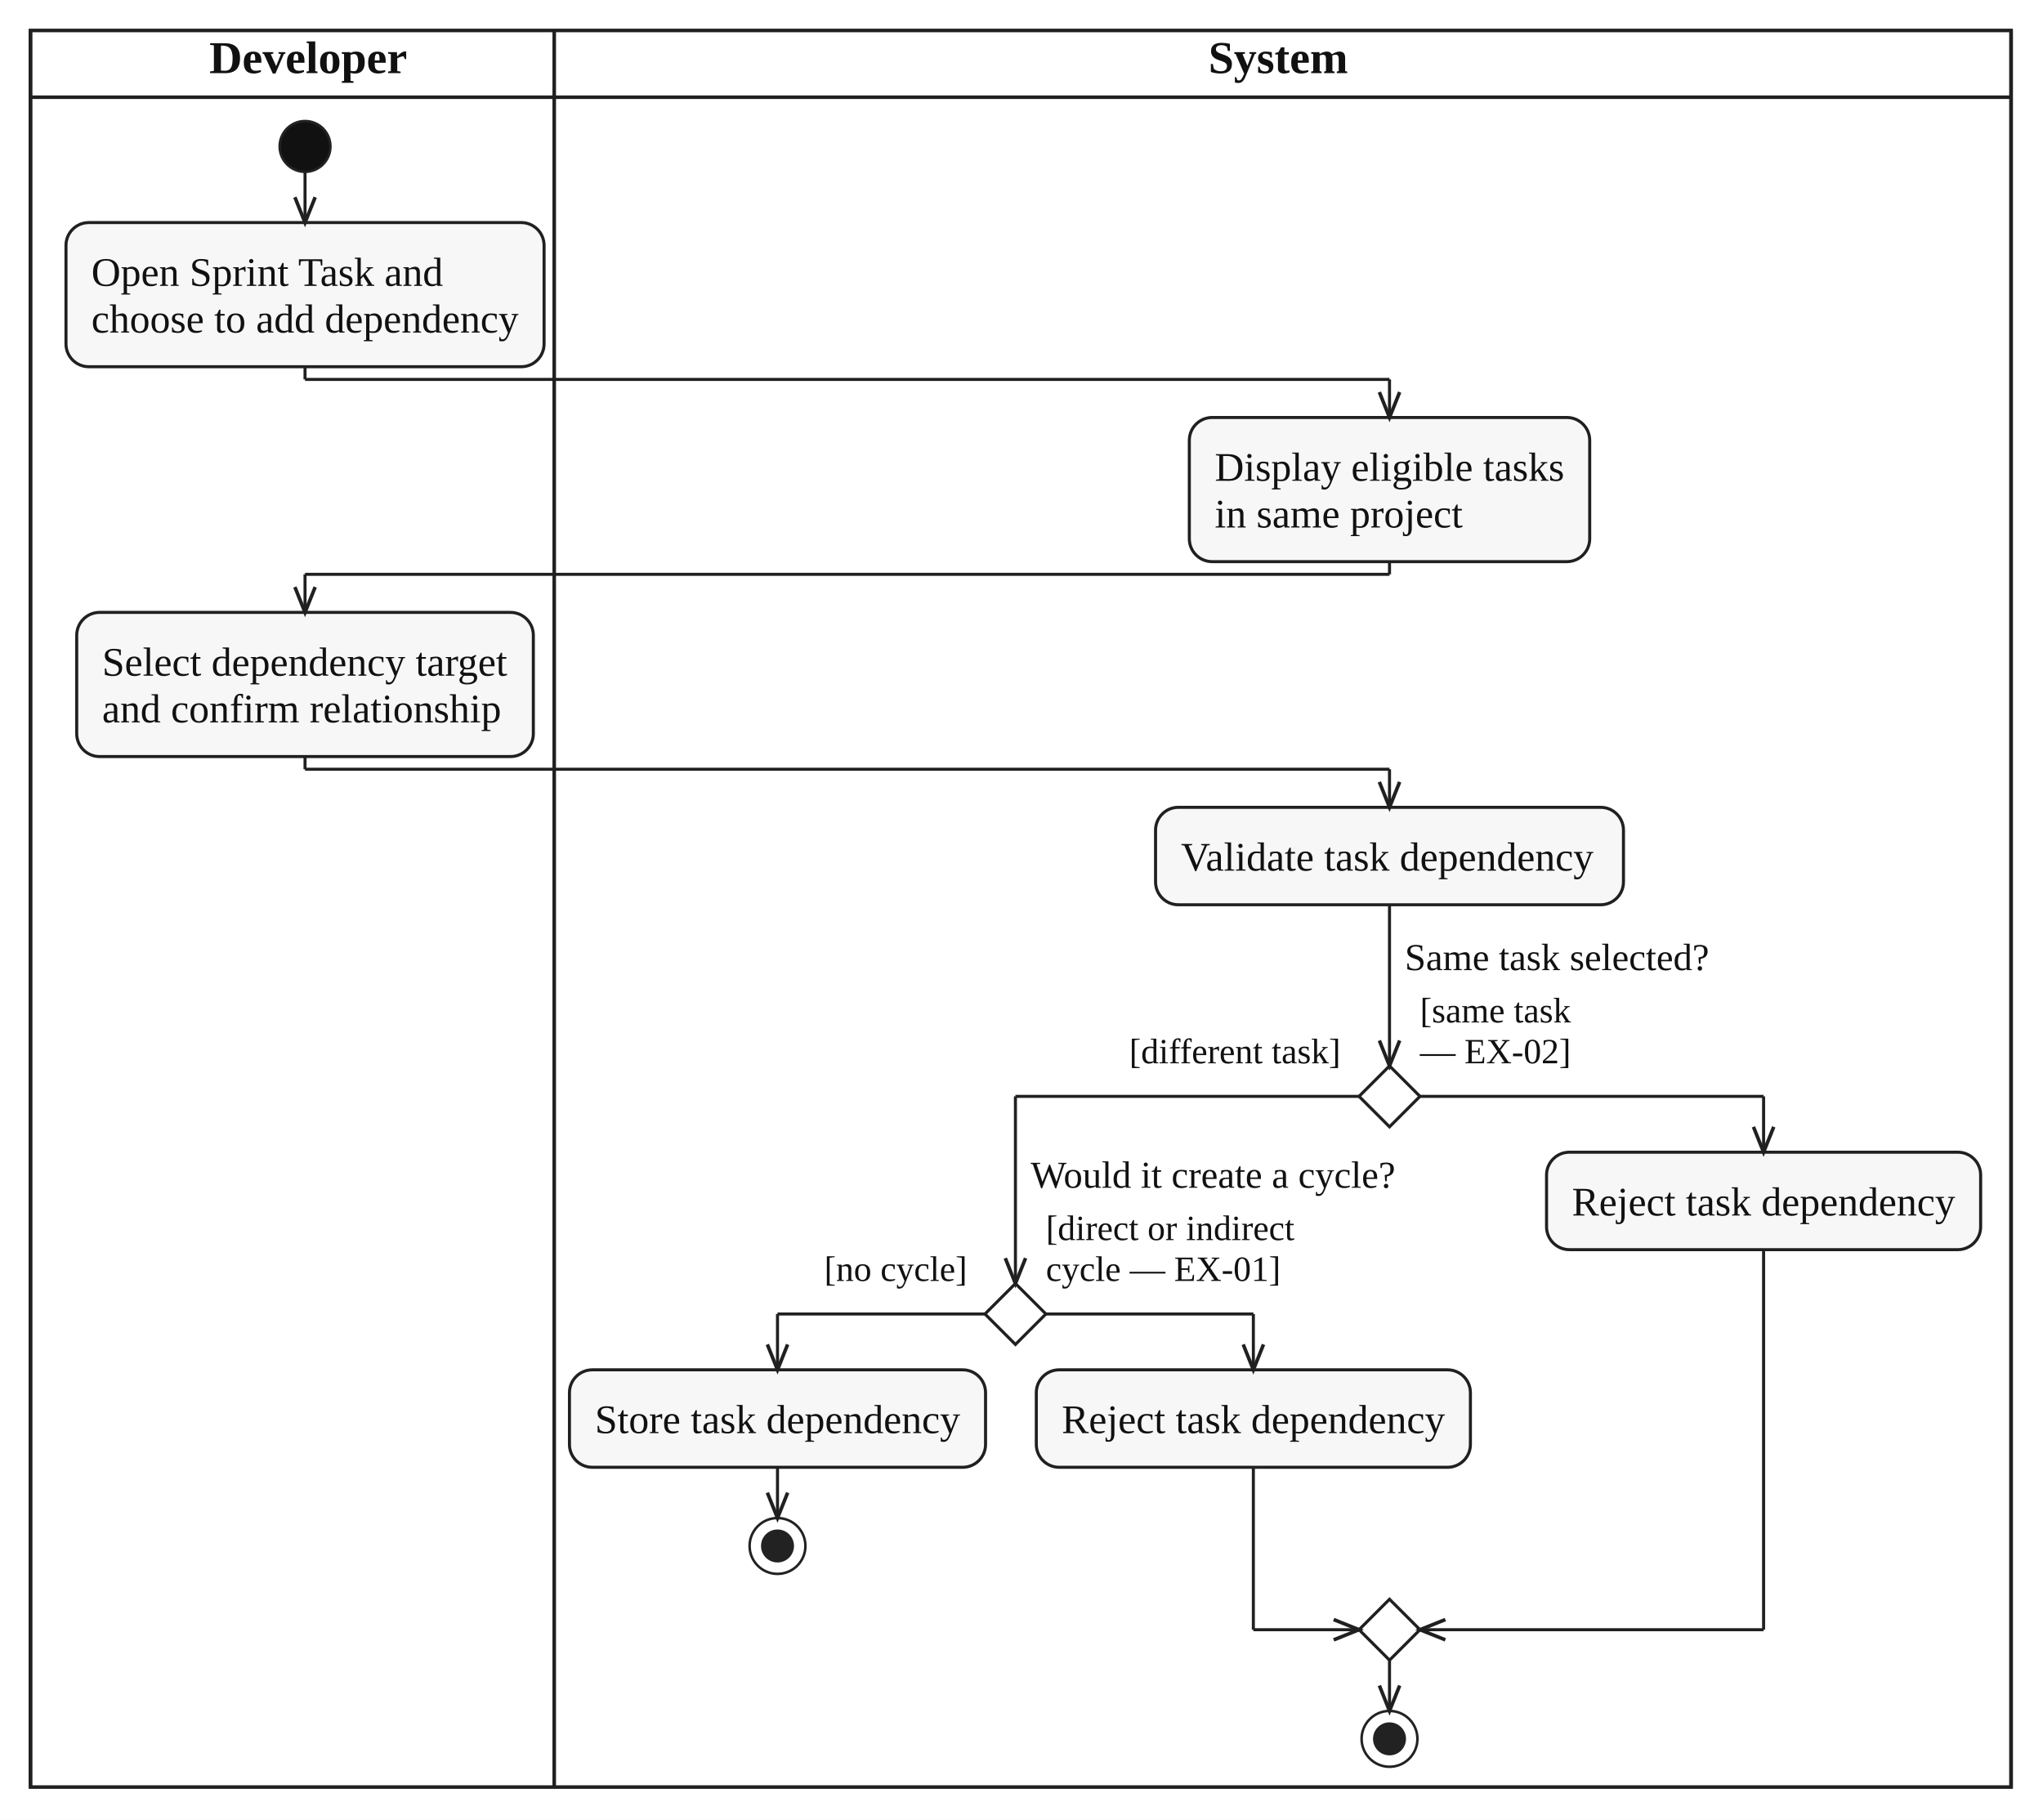
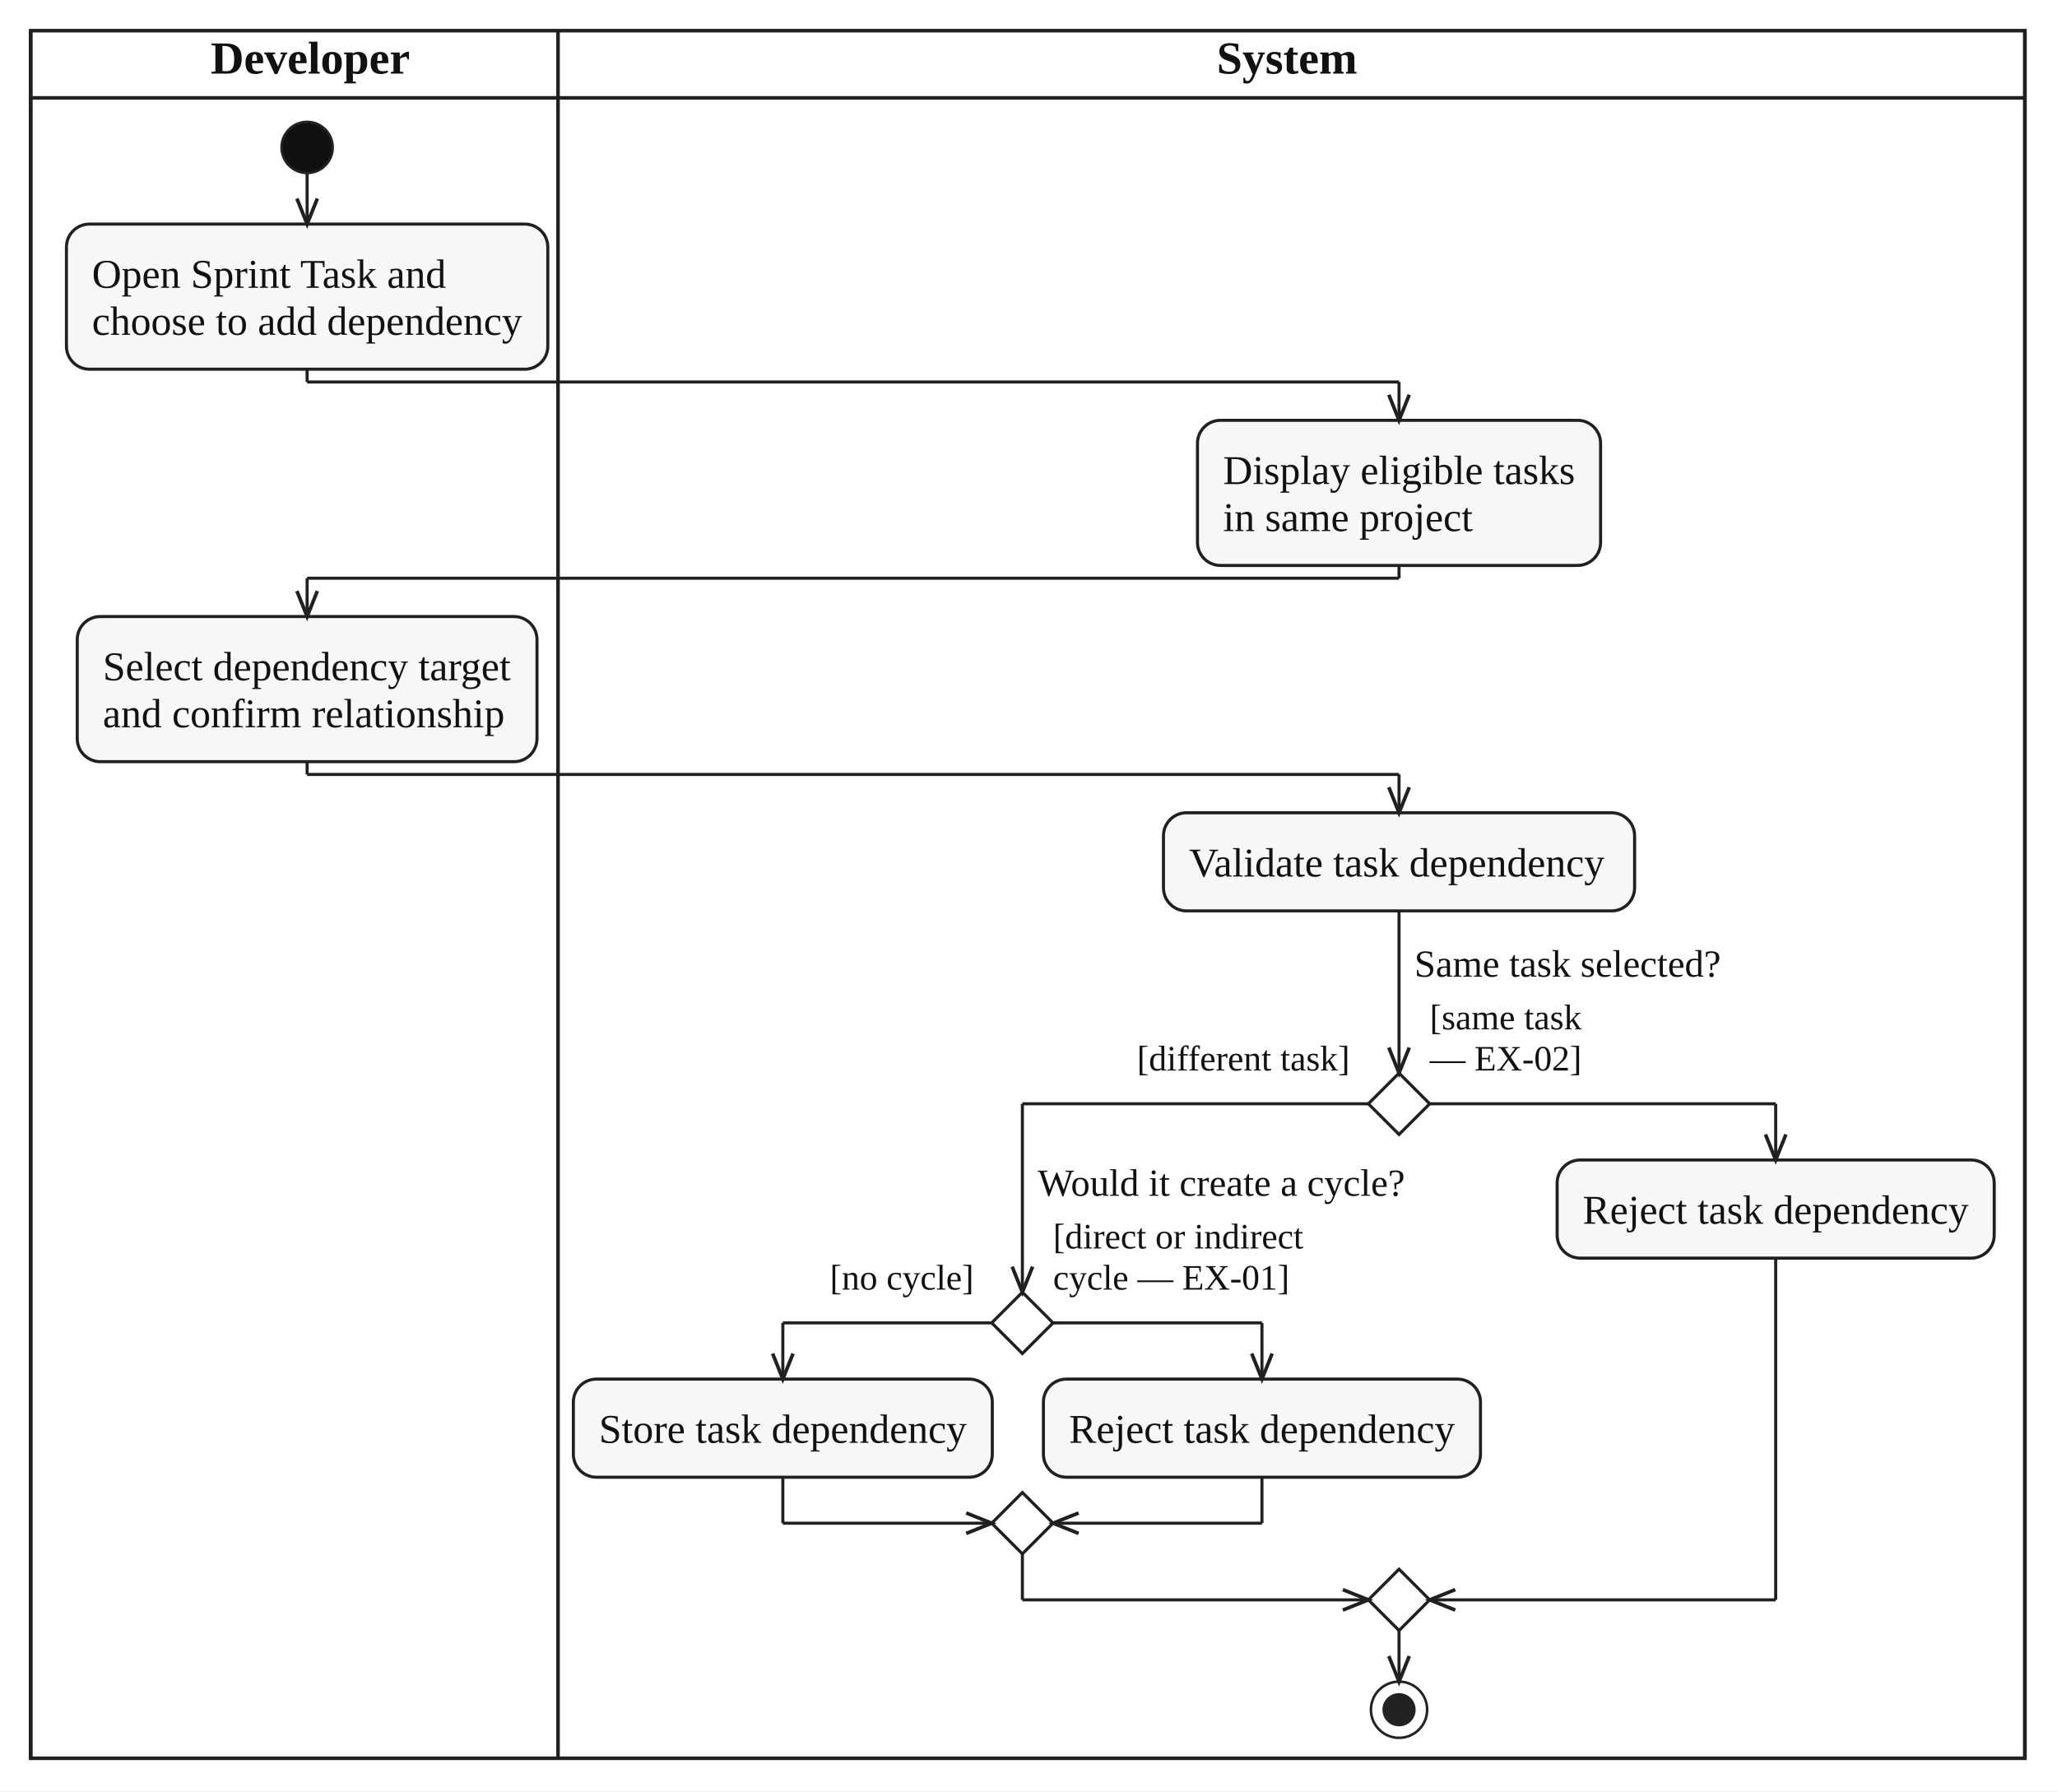
- <svg xmlns="http://www.w3.org/2000/svg" contentStyleType="text/css" height="717px" preserveAspectRatio="none" style="width:805px;height:717px;background:#FFFFFF;" version="1.1" viewBox="-5 0.394 805 717" width="805px" zoomAndPan="magnify" data-pres-formatted="1">
-   <rect id="pres-background" x="-5" y="0.394" width="805" height="717" fill="#FFFFFF" stroke="none" />
+ <svg xmlns="http://www.w3.org/2000/svg" contentStyleType="text/css" height="701px" preserveAspectRatio="none" style="width:805px;height:701px;background:#FFFFFF;" version="1.1" viewBox="-5 0.394 805 701" width="805px" zoomAndPan="magnify" data-pres-formatted="1">
+   <rect id="pres-background" x="-5" y="0.394" width="805" height="701" fill="#FFFFFF" stroke="none" />
  <defs />
  <g>
    <rect fill="#FFFFFF" height="30.698" style="stroke:#FFFFFF;stroke-width:1.0;" width="765.68" x="15" y="12.394" />
    <ellipse cx="115.191" cy="58.092" fill="#111111" rx="10" ry="10" style="stroke:#222222;stroke-width:1.0;" />
    <rect fill="#F7F7F7" height="56.797" rx="9" ry="9" style="stroke:#202020;stroke-width:1.2;" width="188.383" x="21" y="88.092" />
    <text fill="#111111" font-family="Times New Roman" font-size="16" lengthAdjust="spacing" textLength="139.977" x="31" y="113.029">Open Sprint Task and</text>
    <text fill="#111111" font-family="Times New Roman" font-size="16" lengthAdjust="spacing" textLength="168.383" x="31" y="131.428">choose to add dependency</text>
    <rect fill="#F7F7F7" height="56.797" rx="9" ry="9" style="stroke:#202020;stroke-width:1.2;" width="179.922" x="25.23" y="241.685" />
    <text fill="#111111" font-family="Times New Roman" font-size="16" lengthAdjust="spacing" textLength="159.922" x="35.23" y="266.623">Select dependency target</text>
    <text fill="#111111" font-family="Times New Roman" font-size="16" lengthAdjust="spacing" textLength="157.289" x="35.23" y="285.022">and confirm relationship</text>
-     <line style="stroke:#202020;stroke-width:1.4;" x1="7" x2="7" y1="12.394" y2="704.515" />
+     <line style="stroke:#202020;stroke-width:1.4;" x1="7" x2="7" y1="12.394" y2="688.515" />
    <rect fill="#F7F7F7" height="56.797" rx="9" ry="9" style="stroke:#202020;stroke-width:1.2;" width="157.758" x="463.629" y="164.889" />
    <text fill="#111111" font-family="Times New Roman" font-size="16" lengthAdjust="spacing" textLength="137.758" x="473.629" y="189.826">Display eligible tasks</text>
    <text fill="#111111" font-family="Times New Roman" font-size="16" lengthAdjust="spacing" textLength="97.742" x="473.629" y="208.225">in same project</text>
    <rect fill="#F7F7F7" height="38.398" rx="9" ry="9" style="stroke:#202020;stroke-width:1.2;" width="184.375" x="450.32" y="318.482" />
    <text fill="#111111" font-family="Times New Roman" font-size="16" lengthAdjust="spacing" textLength="164.375" x="460.32" y="343.42">Validate task dependency</text>
    <polygon fill="#FFFFFF" points="542.508,420.371,554.508,432.371,542.508,444.371,530.508,432.371,542.508,420.371" style="stroke:#202020;stroke-width:1.2;" />
    <text fill="#111111" font-family="Times New Roman" font-size="15" lengthAdjust="spacing" textLength="119.949" x="548.508" y="382.629">Same task selected?</text>
    <text fill="#111111" font-family="Times New Roman" font-size="15" lengthAdjust="spacing" textLength="3.75" x="548.508" y="399.878"> </text>
    <text fill="#111111" font-family="Times New Roman" font-size="15" lengthAdjust="spacing" textLength="3.75" x="548.508" y="417.127"> </text>
    <text fill="#111111" font-family="Times New Roman" font-size="14" lengthAdjust="spacing" textLength="90.569" x="439.938" y="419.343">[different task]  </text>
    <text fill="#111111" font-family="Times New Roman" font-size="6" lengthAdjust="spacing" textLength="1.5" x="439.938" y="427.973"> </text>
    <text fill="#111111" font-family="Times New Roman" font-size="14" lengthAdjust="spacing" textLength="66.48" x="554.508" y="403.244">  [same task</text>
    <text fill="#111111" font-family="Times New Roman" font-size="14" lengthAdjust="spacing" textLength="66.486" x="554.508" y="419.343">  — EX-02]</text>
    <text fill="#111111" font-family="Times New Roman" font-size="6" lengthAdjust="spacing" textLength="1.5" x="554.508" y="427.973"> </text>
    <polygon fill="#FFFFFF" points="395.109,506.117,407.109,518.117,395.109,530.117,383.109,518.117,395.109,506.117" style="stroke:#202020;stroke-width:1.2;" />
    <text fill="#111111" font-family="Times New Roman" font-size="15" lengthAdjust="spacing" textLength="144.91" x="401.109" y="468.375">Would it create a cycle?</text>
    <text fill="#111111" font-family="Times New Roman" font-size="15" lengthAdjust="spacing" textLength="3.75" x="401.109" y="485.623"> </text>
    <text fill="#111111" font-family="Times New Roman" font-size="15" lengthAdjust="spacing" textLength="3.75" x="401.109" y="502.872"> </text>
    <text fill="#111111" font-family="Times New Roman" font-size="14" lengthAdjust="spacing" textLength="63.355" x="319.754" y="505.088">[no cycle]  </text>
    <text fill="#111111" font-family="Times New Roman" font-size="6" lengthAdjust="spacing" textLength="1.5" x="319.754" y="513.718"> </text>
    <text fill="#111111" font-family="Times New Roman" font-size="14" lengthAdjust="spacing" textLength="104.952" x="407.109" y="488.99">  [direct or indirect</text>
    <text fill="#111111" font-family="Times New Roman" font-size="14" lengthAdjust="spacing" textLength="99.518" x="407.109" y="505.088">  cycle — EX-01]</text>
    <text fill="#111111" font-family="Times New Roman" font-size="6" lengthAdjust="spacing" textLength="1.5" x="407.109" y="513.718"> </text>
    <rect fill="#F7F7F7" height="38.398" rx="9" ry="9" style="stroke:#202020;stroke-width:1.2;" width="163.953" x="219.383" y="540.117" />
    <text fill="#111111" font-family="Times New Roman" font-size="16" lengthAdjust="spacing" textLength="143.953" x="229.383" y="565.054">Store task dependency</text>
-     <ellipse cx="301.359" cy="609.515" fill="none" rx="11" ry="11" style="stroke:#222222;stroke-width:1.0;" />
-     <ellipse cx="301.359" cy="609.515" fill="#222222" rx="6" ry="6" style="stroke:#222222;stroke-width:1.0;" />
    <rect fill="#F7F7F7" height="38.398" rx="9" ry="9" style="stroke:#202020;stroke-width:1.2;" width="171.047" x="403.336" y="540.117" />
    <text fill="#111111" font-family="Times New Roman" font-size="16" lengthAdjust="spacing" textLength="151.047" x="413.336" y="565.054">Reject task dependency</text>
+     <polygon fill="#FFFFFF" points="395.109,584.515,407.109,596.515,395.109,608.515,383.109,596.515,395.109,584.515" style="stroke:#202020;stroke-width:1.2;" />
    <rect fill="#F7F7F7" height="38.398" rx="9" ry="9" style="stroke:#202020;stroke-width:1.2;" width="171.047" x="604.383" y="454.371" />
    <text fill="#111111" font-family="Times New Roman" font-size="16" lengthAdjust="spacing" textLength="151.047" x="614.383" y="479.309">Reject task dependency</text>
-     <polygon fill="#FFFFFF" points="542.508,630.515,554.508,642.515,542.508,654.515,530.508,642.515,542.508,630.515" style="stroke:#202020;stroke-width:1.2;" />
-     <ellipse cx="542.508" cy="685.515" fill="none" rx="11" ry="11" style="stroke:#222222;stroke-width:1.0;" />
-     <ellipse cx="542.508" cy="685.515" fill="#222222" rx="6" ry="6" style="stroke:#222222;stroke-width:1.0;" />
-     <line style="stroke:#202020;stroke-width:1.4;" x1="213.383" x2="213.383" y1="12.394" y2="704.515" />
-     <line style="stroke:#202020;stroke-width:1.4;" x1="787.43" x2="787.43" y1="12.394" y2="704.515" />
+     <polygon fill="#FFFFFF" points="542.508,614.515,554.508,626.515,542.508,638.515,530.508,626.515,542.508,614.515" style="stroke:#202020;stroke-width:1.2;" />
+     <ellipse cx="542.508" cy="669.515" fill="none" rx="11" ry="11" style="stroke:#222222;stroke-width:1.0;" />
+     <ellipse cx="542.508" cy="669.515" fill="#222222" rx="6" ry="6" style="stroke:#222222;stroke-width:1.0;" />
+     <line style="stroke:#202020;stroke-width:1.4;" x1="213.383" x2="213.383" y1="12.394" y2="688.515" />
+     <line style="stroke:#202020;stroke-width:1.4;" x1="787.43" x2="787.43" y1="12.394" y2="688.515" />
    <line style="stroke:#202020;stroke-width:1.2;" x1="115.191" x2="115.191" y1="68.092" y2="88.092" />
    <polyline points="111.191,78.092 115.191,88.092 119.191,78.092" fill="none" stroke="#202020" stroke-width="1.4" stroke-linejoin="miter" stroke-linecap="butt" class="open-arrowhead" />
-     <line style="stroke:#202020;stroke-width:1.2;" x1="301.359" x2="301.359" y1="578.515" y2="598.515" />
-     <polyline points="297.359,588.515 301.359,598.515 305.359,588.515" fill="none" stroke="#202020" stroke-width="1.4" stroke-linejoin="miter" stroke-linecap="butt" class="open-arrowhead" />
    <line style="stroke:#202020;stroke-width:1.2;" x1="383.109" x2="301.359" y1="518.117" y2="518.117" />
    <line style="stroke:#202020;stroke-width:1.2;" x1="301.359" x2="301.359" y1="518.117" y2="540.117" />
    <polyline points="297.359,530.117 301.359,540.117 305.359,530.117" fill="none" stroke="#202020" stroke-width="1.4" stroke-linejoin="miter" stroke-linecap="butt" class="open-arrowhead" />
    <line style="stroke:#202020;stroke-width:1.2;" x1="407.109" x2="488.859" y1="518.117" y2="518.117" />
    <line style="stroke:#202020;stroke-width:1.2;" x1="488.859" x2="488.859" y1="518.117" y2="540.117" />
    <polyline points="484.859,530.117 488.859,540.117 492.859,530.117" fill="none" stroke="#202020" stroke-width="1.4" stroke-linejoin="miter" stroke-linecap="butt" class="open-arrowhead" />
-     <line style="stroke:#202020;stroke-width:1.2;" x1="488.859" x2="488.859" y1="578.515" y2="642.515" />
-     <line style="stroke:#202020;stroke-width:1.2;" x1="488.859" x2="530.508" y1="642.515" y2="642.515" />
-     <polyline points="520.508,638.515 530.508,642.515 520.508,646.515" fill="none" stroke="#202020" stroke-width="1.4" stroke-linejoin="miter" stroke-linecap="butt" class="open-arrowhead" />
+     <line style="stroke:#202020;stroke-width:1.2;" x1="301.359" x2="301.359" y1="578.515" y2="596.515" />
+     <line style="stroke:#202020;stroke-width:1.2;" x1="301.359" x2="383.109" y1="596.515" y2="596.515" />
+     <polyline points="373.109,592.515 383.109,596.515 373.109,600.515" fill="none" stroke="#202020" stroke-width="1.4" stroke-linejoin="miter" stroke-linecap="butt" class="open-arrowhead" />
+     <line style="stroke:#202020;stroke-width:1.2;" x1="488.859" x2="488.859" y1="578.515" y2="596.515" />
+     <line style="stroke:#202020;stroke-width:1.2;" x1="488.859" x2="407.109" y1="596.515" y2="596.515" />
+     <polyline points="417.109,592.515 407.109,596.515 417.109,600.515" fill="none" stroke="#202020" stroke-width="1.4" stroke-linejoin="miter" stroke-linecap="butt" class="open-arrowhead" />
    <line style="stroke:#202020;stroke-width:1.2;" x1="530.508" x2="395.109" y1="432.371" y2="432.371" />
    <line style="stroke:#202020;stroke-width:1.2;" x1="395.109" x2="395.109" y1="432.371" y2="506.117" />
    <polyline points="391.109,496.117 395.109,506.117 399.109,496.117" fill="none" stroke="#202020" stroke-width="1.4" stroke-linejoin="miter" stroke-linecap="butt" class="open-arrowhead" />
    <line style="stroke:#202020;stroke-width:1.2;" x1="554.508" x2="689.906" y1="432.371" y2="432.371" />
    <line style="stroke:#202020;stroke-width:1.2;" x1="689.906" x2="689.906" y1="432.371" y2="454.371" />
    <polyline points="685.906,444.371 689.906,454.371 693.906,444.371" fill="none" stroke="#202020" stroke-width="1.4" stroke-linejoin="miter" stroke-linecap="butt" class="open-arrowhead" />
-     <line style="stroke:#202020;stroke-width:1.2;" x1="689.906" x2="689.906" y1="492.769" y2="642.515" />
-     <line style="stroke:#202020;stroke-width:1.2;" x1="689.906" x2="554.508" y1="642.515" y2="642.515" />
-     <polyline points="564.508,638.515 554.508,642.515 564.508,646.515" fill="none" stroke="#202020" stroke-width="1.4" stroke-linejoin="miter" stroke-linecap="butt" class="open-arrowhead" />
+     <line style="stroke:#202020;stroke-width:1.2;" x1="395.109" x2="395.109" y1="608.515" y2="626.515" />
+     <line style="stroke:#202020;stroke-width:1.2;" x1="395.109" x2="530.508" y1="626.515" y2="626.515" />
+     <polyline points="520.508,622.515 530.508,626.515 520.508,630.515" fill="none" stroke="#202020" stroke-width="1.4" stroke-linejoin="miter" stroke-linecap="butt" class="open-arrowhead" />
+     <line style="stroke:#202020;stroke-width:1.2;" x1="689.906" x2="689.906" y1="492.769" y2="626.515" />
+     <line style="stroke:#202020;stroke-width:1.2;" x1="689.906" x2="554.508" y1="626.515" y2="626.515" />
+     <polyline points="564.508,622.515 554.508,626.515 564.508,630.515" fill="none" stroke="#202020" stroke-width="1.4" stroke-linejoin="miter" stroke-linecap="butt" class="open-arrowhead" />
    <line style="stroke:#202020;stroke-width:1.2;" x1="542.508" x2="542.508" y1="356.881" y2="420.371" />
    <polyline points="538.508,410.371 542.508,420.371 546.508,410.371" fill="none" stroke="#202020" stroke-width="1.4" stroke-linejoin="miter" stroke-linecap="butt" class="open-arrowhead" />
-     <line style="stroke:#202020;stroke-width:1.2;" x1="542.508" x2="542.508" y1="654.515" y2="674.515" />
-     <polyline points="538.508,664.515 542.508,674.515 546.508,664.515" fill="none" stroke="#202020" stroke-width="1.4" stroke-linejoin="miter" stroke-linecap="butt" class="open-arrowhead" />
+     <line style="stroke:#202020;stroke-width:1.2;" x1="542.508" x2="542.508" y1="638.515" y2="658.515" />
+     <polyline points="538.508,648.515 542.508,658.515 546.508,648.515" fill="none" stroke="#202020" stroke-width="1.4" stroke-linejoin="miter" stroke-linecap="butt" class="open-arrowhead" />
    <line style="stroke:#202020;stroke-width:1.2;" x1="115.191" x2="115.191" y1="144.889" y2="149.889" />
    <line style="stroke:#202020;stroke-width:1.2;" x1="115.191" x2="542.508" y1="149.889" y2="149.889" />
    <line style="stroke:#202020;stroke-width:1.2;" x1="542.508" x2="542.508" y1="149.889" y2="164.889" />
    <polyline points="538.508,154.889 542.508,164.889 546.508,154.889" fill="none" stroke="#202020" stroke-width="1.4" stroke-linejoin="miter" stroke-linecap="butt" class="open-arrowhead" />
    <line style="stroke:#202020;stroke-width:1.2;" x1="542.508" x2="542.508" y1="221.685" y2="226.685" />
    <line style="stroke:#202020;stroke-width:1.2;" x1="542.508" x2="115.191" y1="226.685" y2="226.685" />
    <line style="stroke:#202020;stroke-width:1.2;" x1="115.191" x2="115.191" y1="226.685" y2="241.685" />
    <polyline points="111.191,231.685 115.191,241.685 119.191,231.685" fill="none" stroke="#202020" stroke-width="1.4" stroke-linejoin="miter" stroke-linecap="butt" class="open-arrowhead" />
    <line style="stroke:#202020;stroke-width:1.2;" x1="115.191" x2="115.191" y1="298.482" y2="303.482" />
    <line style="stroke:#202020;stroke-width:1.2;" x1="115.191" x2="542.508" y1="303.482" y2="303.482" />
    <line style="stroke:#202020;stroke-width:1.2;" x1="542.508" x2="542.508" y1="303.482" y2="318.482" />
    <polyline points="538.508,308.482 542.508,318.482 546.508,308.482" fill="none" stroke="#202020" stroke-width="1.4" stroke-linejoin="miter" stroke-linecap="butt" class="open-arrowhead" />
    <text fill="#111111" font-family="Times New Roman" font-size="18" font-weight="bold" lengthAdjust="spacing" textLength="77.968" x="77.457" y="29.198">Developer</text>
    <text fill="#111111" font-family="Times New Roman" font-size="7" font-weight="bold" lengthAdjust="spacing" textLength="1.75" x="72.957" y="39.627"> </text>
    <text fill="#111111" font-family="Times New Roman" font-size="18" font-weight="bold" lengthAdjust="spacing" textLength="54.993" x="471.16" y="29.198">System</text>
    <text fill="#111111" font-family="Times New Roman" font-size="7" font-weight="bold" lengthAdjust="spacing" textLength="1.75" x="466.66" y="39.627"> </text>
  </g>
  <g id="pres-frame" fill="none" stroke="#202020" stroke-width="1.4">
-     <rect x="7" y="12.394" width="780.43" height="692.121" />
+     <rect x="7" y="12.394" width="780.43" height="676.121" />
    <line x1="7" x2="787.43" y1="38.698" y2="38.698" />
  </g>
</svg>
